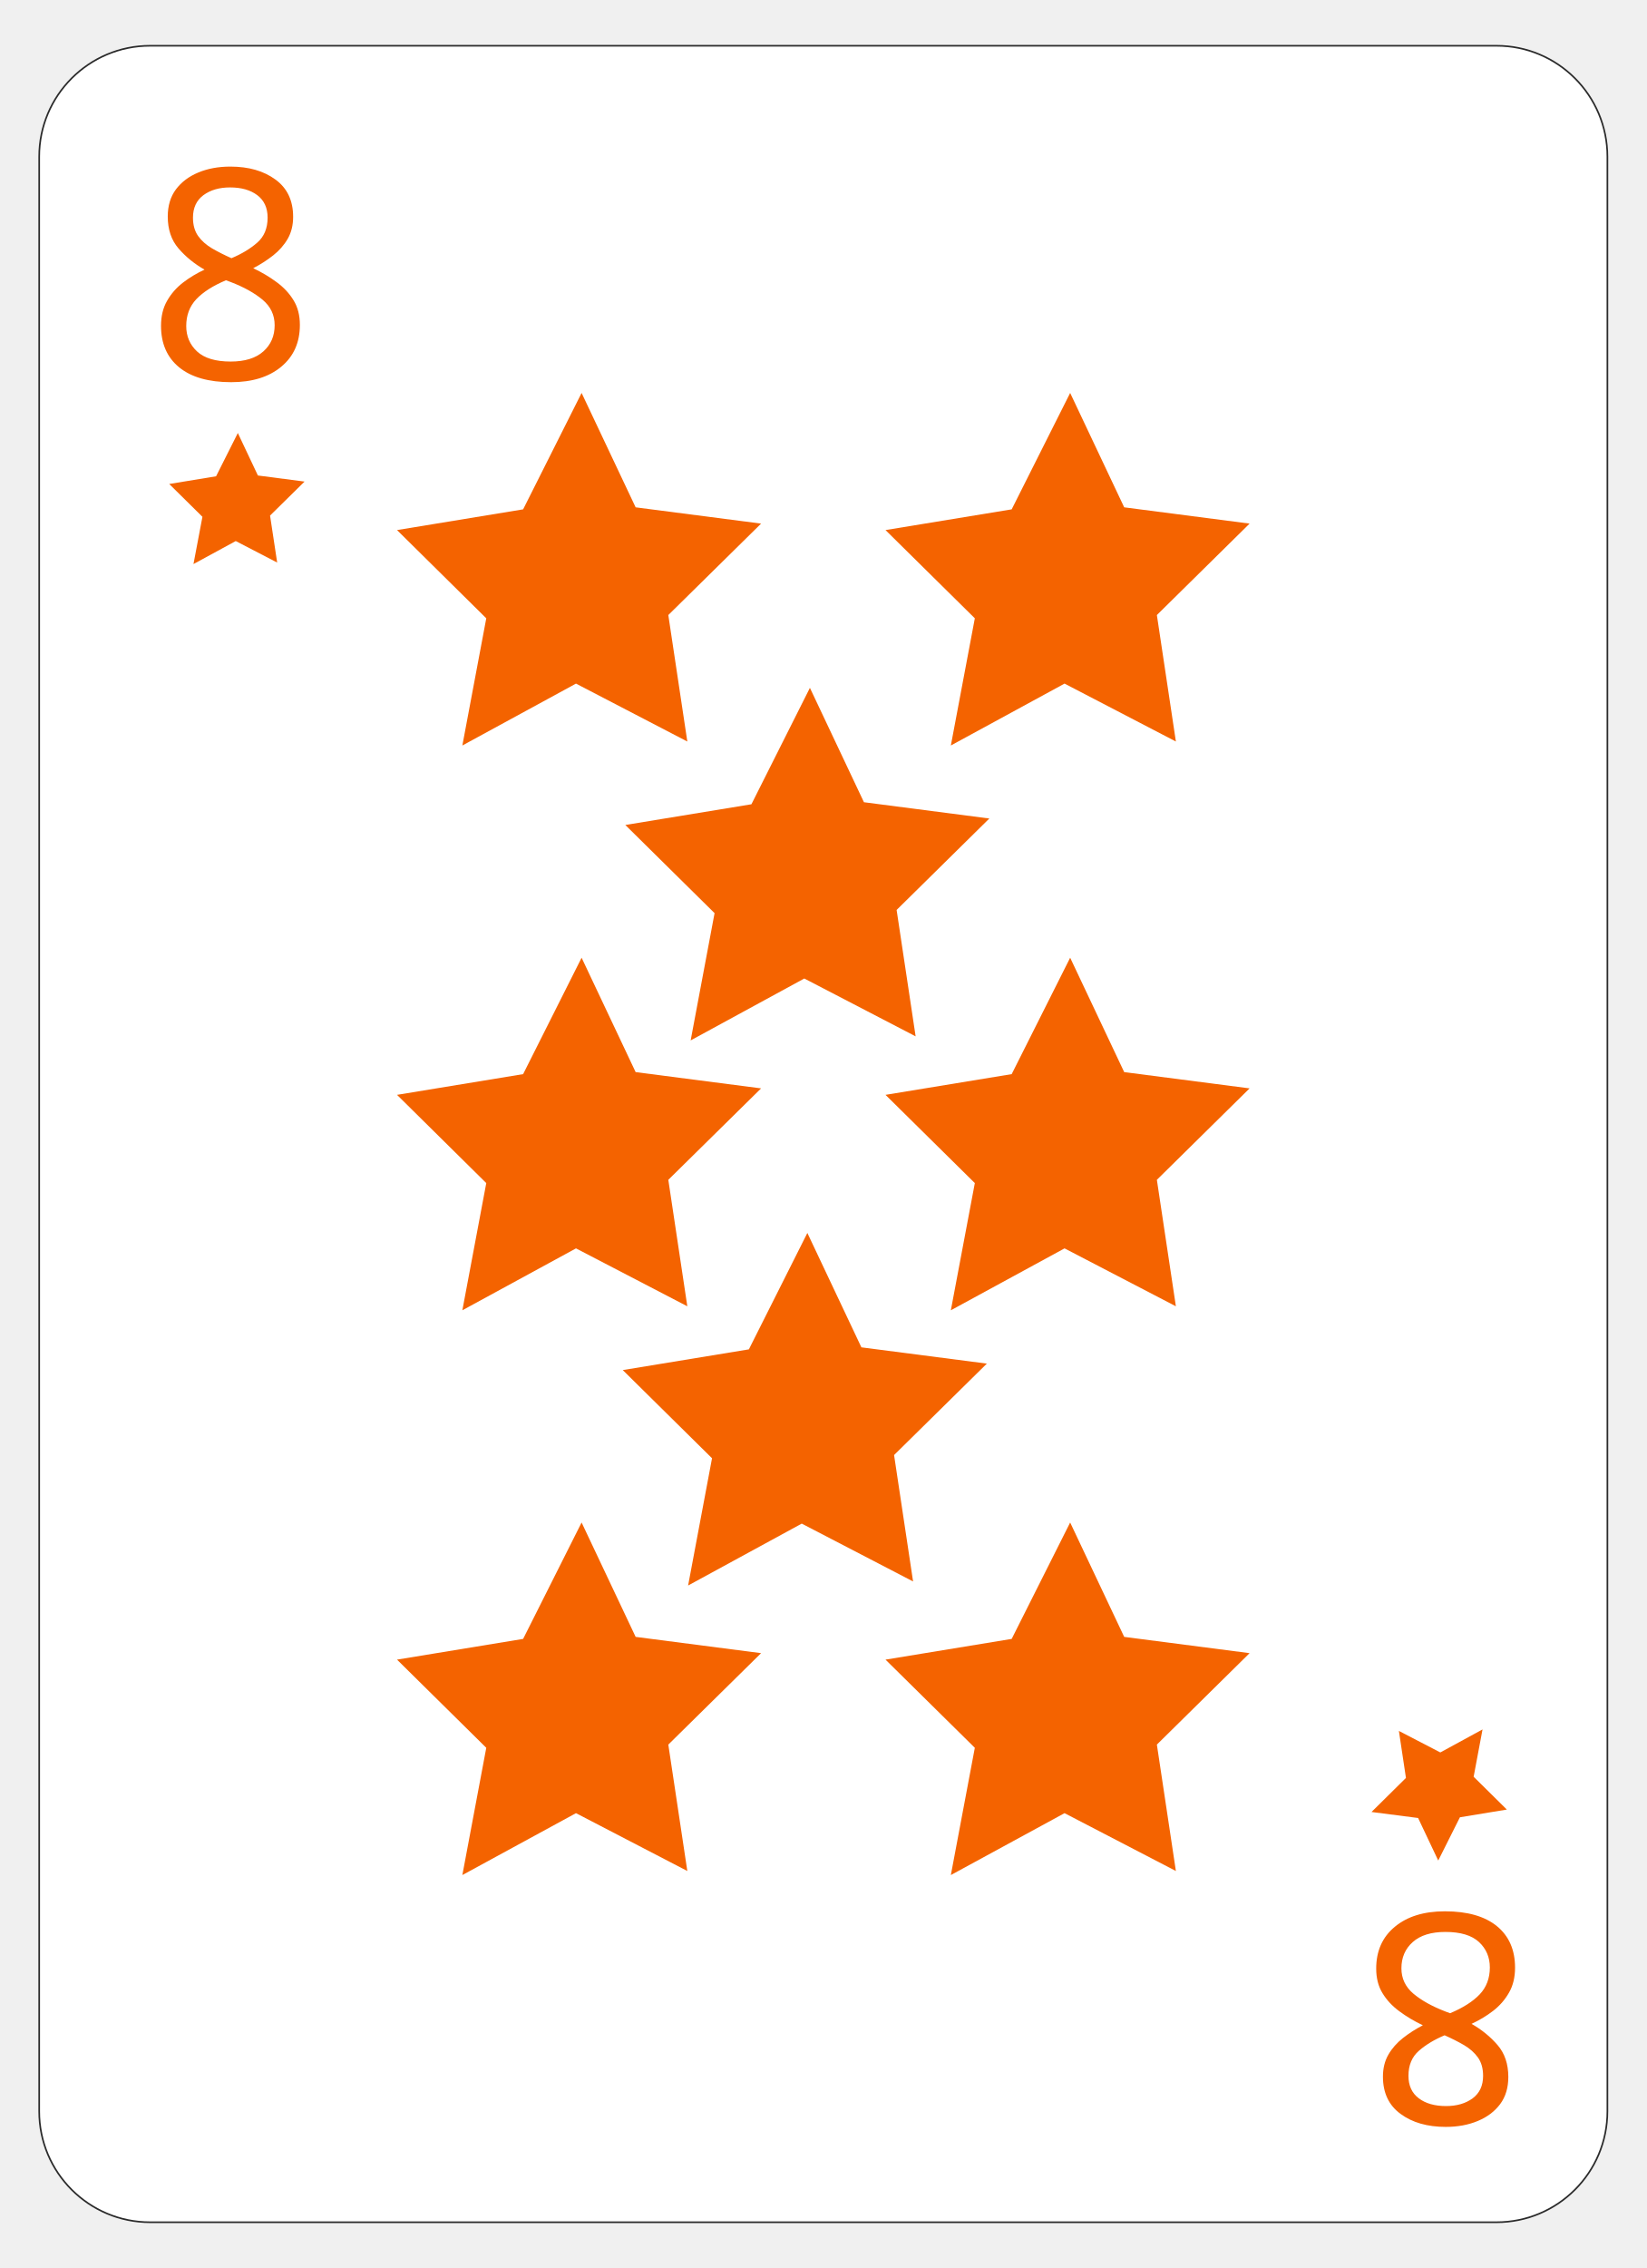
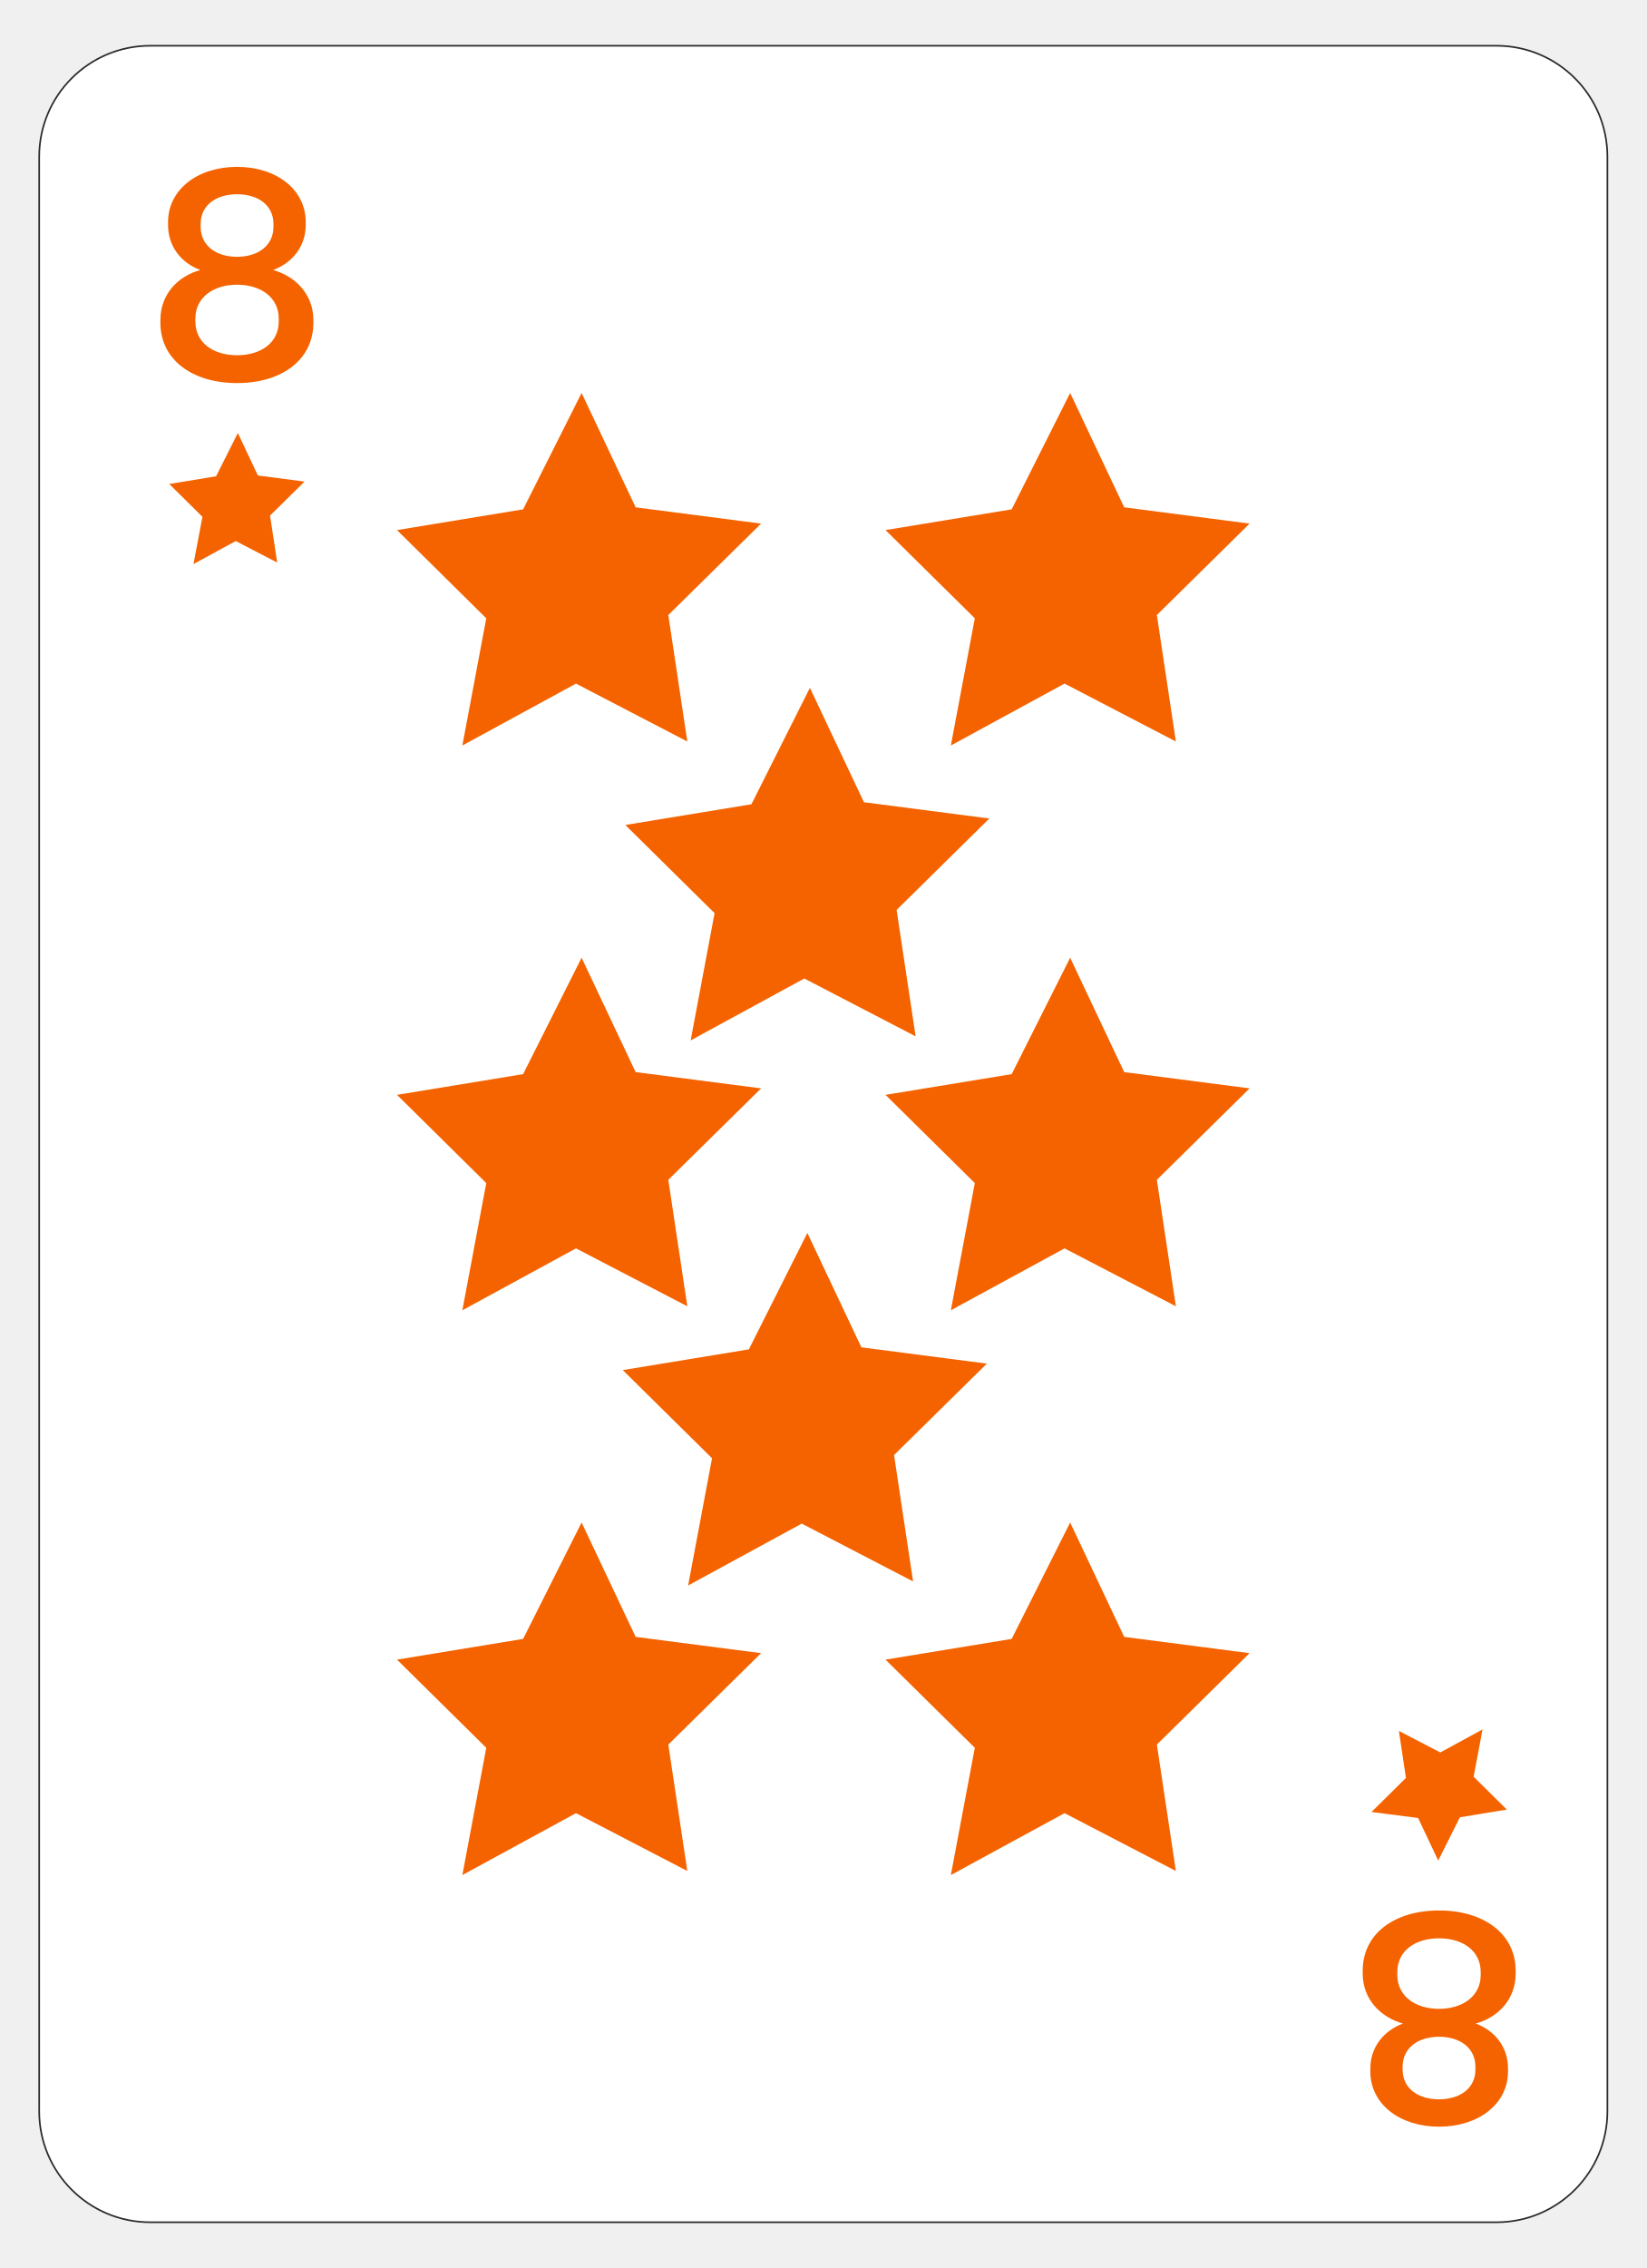
<svg xmlns="http://www.w3.org/2000/svg" viewBox="0 0 252 347">
  <defs>
-     <style>.cls-1{fill:#fff;stroke:#2b2b2b;stroke-miterlimit:10;stroke-width:.25px;}.cls-2{font-family:ElzaText-Medium, 'Elza Text';font-size:44.94px;font-weight:500;}.cls-2,.cls-3{fill:#f46300;}.cls-3{stroke-width:0px;}</style>
+     <style>.cls-1{fill:#fff;stroke:#2b2b2b;stroke-miterlimit:10;stroke-width:.25px;}.cls-2{fill:#f46300;stroke-width:0px;}</style>
  </defs>
  <g id="Layer_2">
    <rect class="cls-1" x="6" y="7" width="240" height="333" rx="16.98" ry="16.98" />
  </g>
  <g id="Layer_3">
-     <text class="cls-2" transform="translate(22.44 58.02)">
-       <tspan x="0" y="0">8</tspan>
-     </text>
-     <polygon class="cls-3" points="39.47 72.75 46.61 73.68 41.33 78.88 42.42 86.07 36.08 82.78 29.61 86.3 30.98 79.07 25.9 74.05 33.07 72.87 36.4 66.25 39.47 72.75" />
-     <polygon class="cls-3" points="97.28 164.03 116.48 166.52 102.28 180.51 105.19 199.86 88.15 191 70.76 200.47 74.42 181.01 60.76 167.51 80.06 164.34 89.01 146.53 97.28 164.03" />
-     <polygon class="cls-3" points="97.28 77.62 116.48 80.11 102.28 94.1 105.19 113.45 88.15 104.59 70.76 114.06 74.42 94.6 60.76 81.1 80.06 77.93 89.01 60.12 97.28 77.62" />
-     <polygon class="cls-3" points="97.28 250.44 116.48 252.93 102.28 266.92 105.19 286.26 88.15 277.41 70.76 286.88 74.42 267.41 60.76 253.92 80.06 250.75 89.01 232.94 97.28 250.44" />
-     <polygon class="cls-3" points="172.05 164.03 191.24 166.52 177.05 180.51 179.96 199.86 162.92 191 145.52 200.47 149.19 181.01 135.52 167.51 154.83 164.34 163.78 146.53 172.05 164.03" />
-     <polygon class="cls-3" points="172.05 77.62 191.24 80.11 177.05 94.1 179.96 113.45 162.92 104.59 145.52 114.06 149.19 94.6 135.52 81.1 154.83 77.93 163.78 60.12 172.05 77.62" />
-     <polygon class="cls-3" points="172.05 250.44 191.24 252.93 177.05 266.92 179.96 286.26 162.92 277.41 145.52 286.88 149.19 267.41 135.52 253.92 154.83 250.75 163.78 232.94 172.05 250.44" />
-     <polygon class="cls-3" points="132.22 122.74 151.41 125.23 137.22 139.22 140.13 158.56 123.09 149.71 105.7 159.18 109.36 139.71 95.7 126.22 115 123.05 123.95 105.24 132.22 122.74" />
-     <polygon class="cls-3" points="131.83 206.14 151.03 208.63 136.83 222.62 139.74 241.96 122.7 233.11 105.31 242.58 108.97 223.11 95.31 209.62 114.61 206.45 123.56 188.64 131.83 206.14" />
-     <text class="cls-2" transform="translate(234.07 292.88) rotate(-180)">
-       <tspan x="0" y="0">8</tspan>
-     </text>
-     <polygon class="cls-3" points="217.03 278.15 209.9 277.23 215.17 272.02 214.09 264.83 220.43 268.12 226.89 264.6 225.53 271.84 230.61 276.86 223.43 278.04 220.11 284.66 217.03 278.15" />
+     <path class="cls-2" d="m24.55,49.4v-.45c0-3.95,2.7-6.7,6.11-7.64-2.92-1.08-4.94-3.59-4.94-6.88v-.45c0-4.99,4.54-8.45,10.56-8.45s10.51,3.46,10.51,8.45v.45c0,3.28-2.07,5.8-4.99,6.88,3.37.94,6.16,3.69,6.16,7.64v.45c0,5.62-4.81,9.21-11.68,9.21s-11.73-3.59-11.73-9.21Zm18.11-.22v-.45c0-3.24-2.79-5.17-6.38-5.17s-6.38,1.93-6.38,5.17v.45c0,3.24,2.7,5.17,6.38,5.17s6.38-1.93,6.38-5.17Zm-.81-14.47v-.45c0-2.88-2.38-4.54-5.57-4.54s-5.57,1.66-5.57,4.54v.45c0,2.88,2.38,4.58,5.57,4.58s5.57-1.71,5.57-4.58Z" />
+     <polygon class="cls-2" points="39.47 72.75 46.61 73.68 41.33 78.88 42.42 86.07 36.08 82.78 29.61 86.3 30.98 79.07 25.9 74.05 33.07 72.87 36.4 66.25 39.47 72.75" />
+     <polygon class="cls-2" points="97.28 164.03 116.48 166.52 102.28 180.51 105.19 199.86 88.15 191 70.76 200.47 74.42 181.01 60.76 167.51 80.06 164.34 89.01 146.53 97.28 164.03" />
+     <polygon class="cls-2" points="97.28 77.62 116.48 80.11 102.28 94.1 105.19 113.45 88.15 104.59 70.76 114.06 74.42 94.6 60.76 81.1 80.06 77.93 89.01 60.12 97.28 77.62" />
+     <polygon class="cls-2" points="97.28 250.44 116.48 252.93 102.28 266.92 105.19 286.26 88.15 277.41 70.76 286.88 74.42 267.41 60.76 253.92 80.06 250.75 89.01 232.94 97.28 250.44" />
+     <polygon class="cls-2" points="172.05 164.03 191.24 166.52 177.05 180.51 179.96 199.86 162.92 191 145.52 200.47 149.19 181.01 135.52 167.51 154.83 164.34 163.78 146.53 172.05 164.03" />
+     <polygon class="cls-2" points="172.05 77.62 191.24 80.11 177.05 94.1 179.96 113.45 162.92 104.59 145.52 114.06 149.19 94.6 135.52 81.1 154.83 77.93 163.78 60.12 172.05 77.62" />
+     <polygon class="cls-2" points="172.05 250.44 191.24 252.93 177.05 266.92 179.96 286.26 162.92 277.41 145.52 286.88 149.19 267.41 135.52 253.92 154.83 250.75 163.78 232.94 172.05 250.44" />
+     <polygon class="cls-2" points="132.22 122.74 151.41 125.23 137.22 139.22 140.13 158.56 123.09 149.71 105.7 159.18 109.36 139.71 95.7 126.22 115 123.05 123.95 105.24 132.22 122.74" />
+     <polygon class="cls-2" points="131.83 206.14 151.03 208.63 136.83 222.62 139.74 241.96 122.7 233.11 105.31 242.58 108.97 223.11 95.31 209.62 114.61 206.45 123.56 188.64 131.83 206.14" />
+     <path class="cls-2" d="m231.96,301.51v.45c0,3.96-2.7,6.7-6.11,7.64,2.92,1.08,4.94,3.59,4.94,6.88v.45c0,4.99-4.54,8.45-10.56,8.45s-10.51-3.46-10.51-8.45v-.45c0-3.28,2.07-5.8,4.99-6.88-3.37-.94-6.16-3.68-6.16-7.64v-.45c0-5.62,4.81-9.21,11.68-9.21s11.73,3.59,11.73,9.21Zm-18.11.22v.45c0,3.24,2.79,5.17,6.38,5.17s6.38-1.93,6.38-5.17v-.45c0-3.24-2.7-5.17-6.38-5.17s-6.38,1.93-6.38,5.17Zm.81,14.47v.45c0,2.88,2.38,4.54,5.57,4.54s5.57-1.66,5.57-4.54v-.45c0-2.88-2.38-4.58-5.57-4.58s-5.57,1.71-5.57,4.58Z" />
+     <polygon class="cls-2" points="217.03 278.15 209.9 277.23 215.17 272.02 214.09 264.83 220.43 268.12 226.89 264.6 225.53 271.84 230.61 276.86 223.43 278.04 220.11 284.66 217.03 278.15" />
  </g>
</svg>
